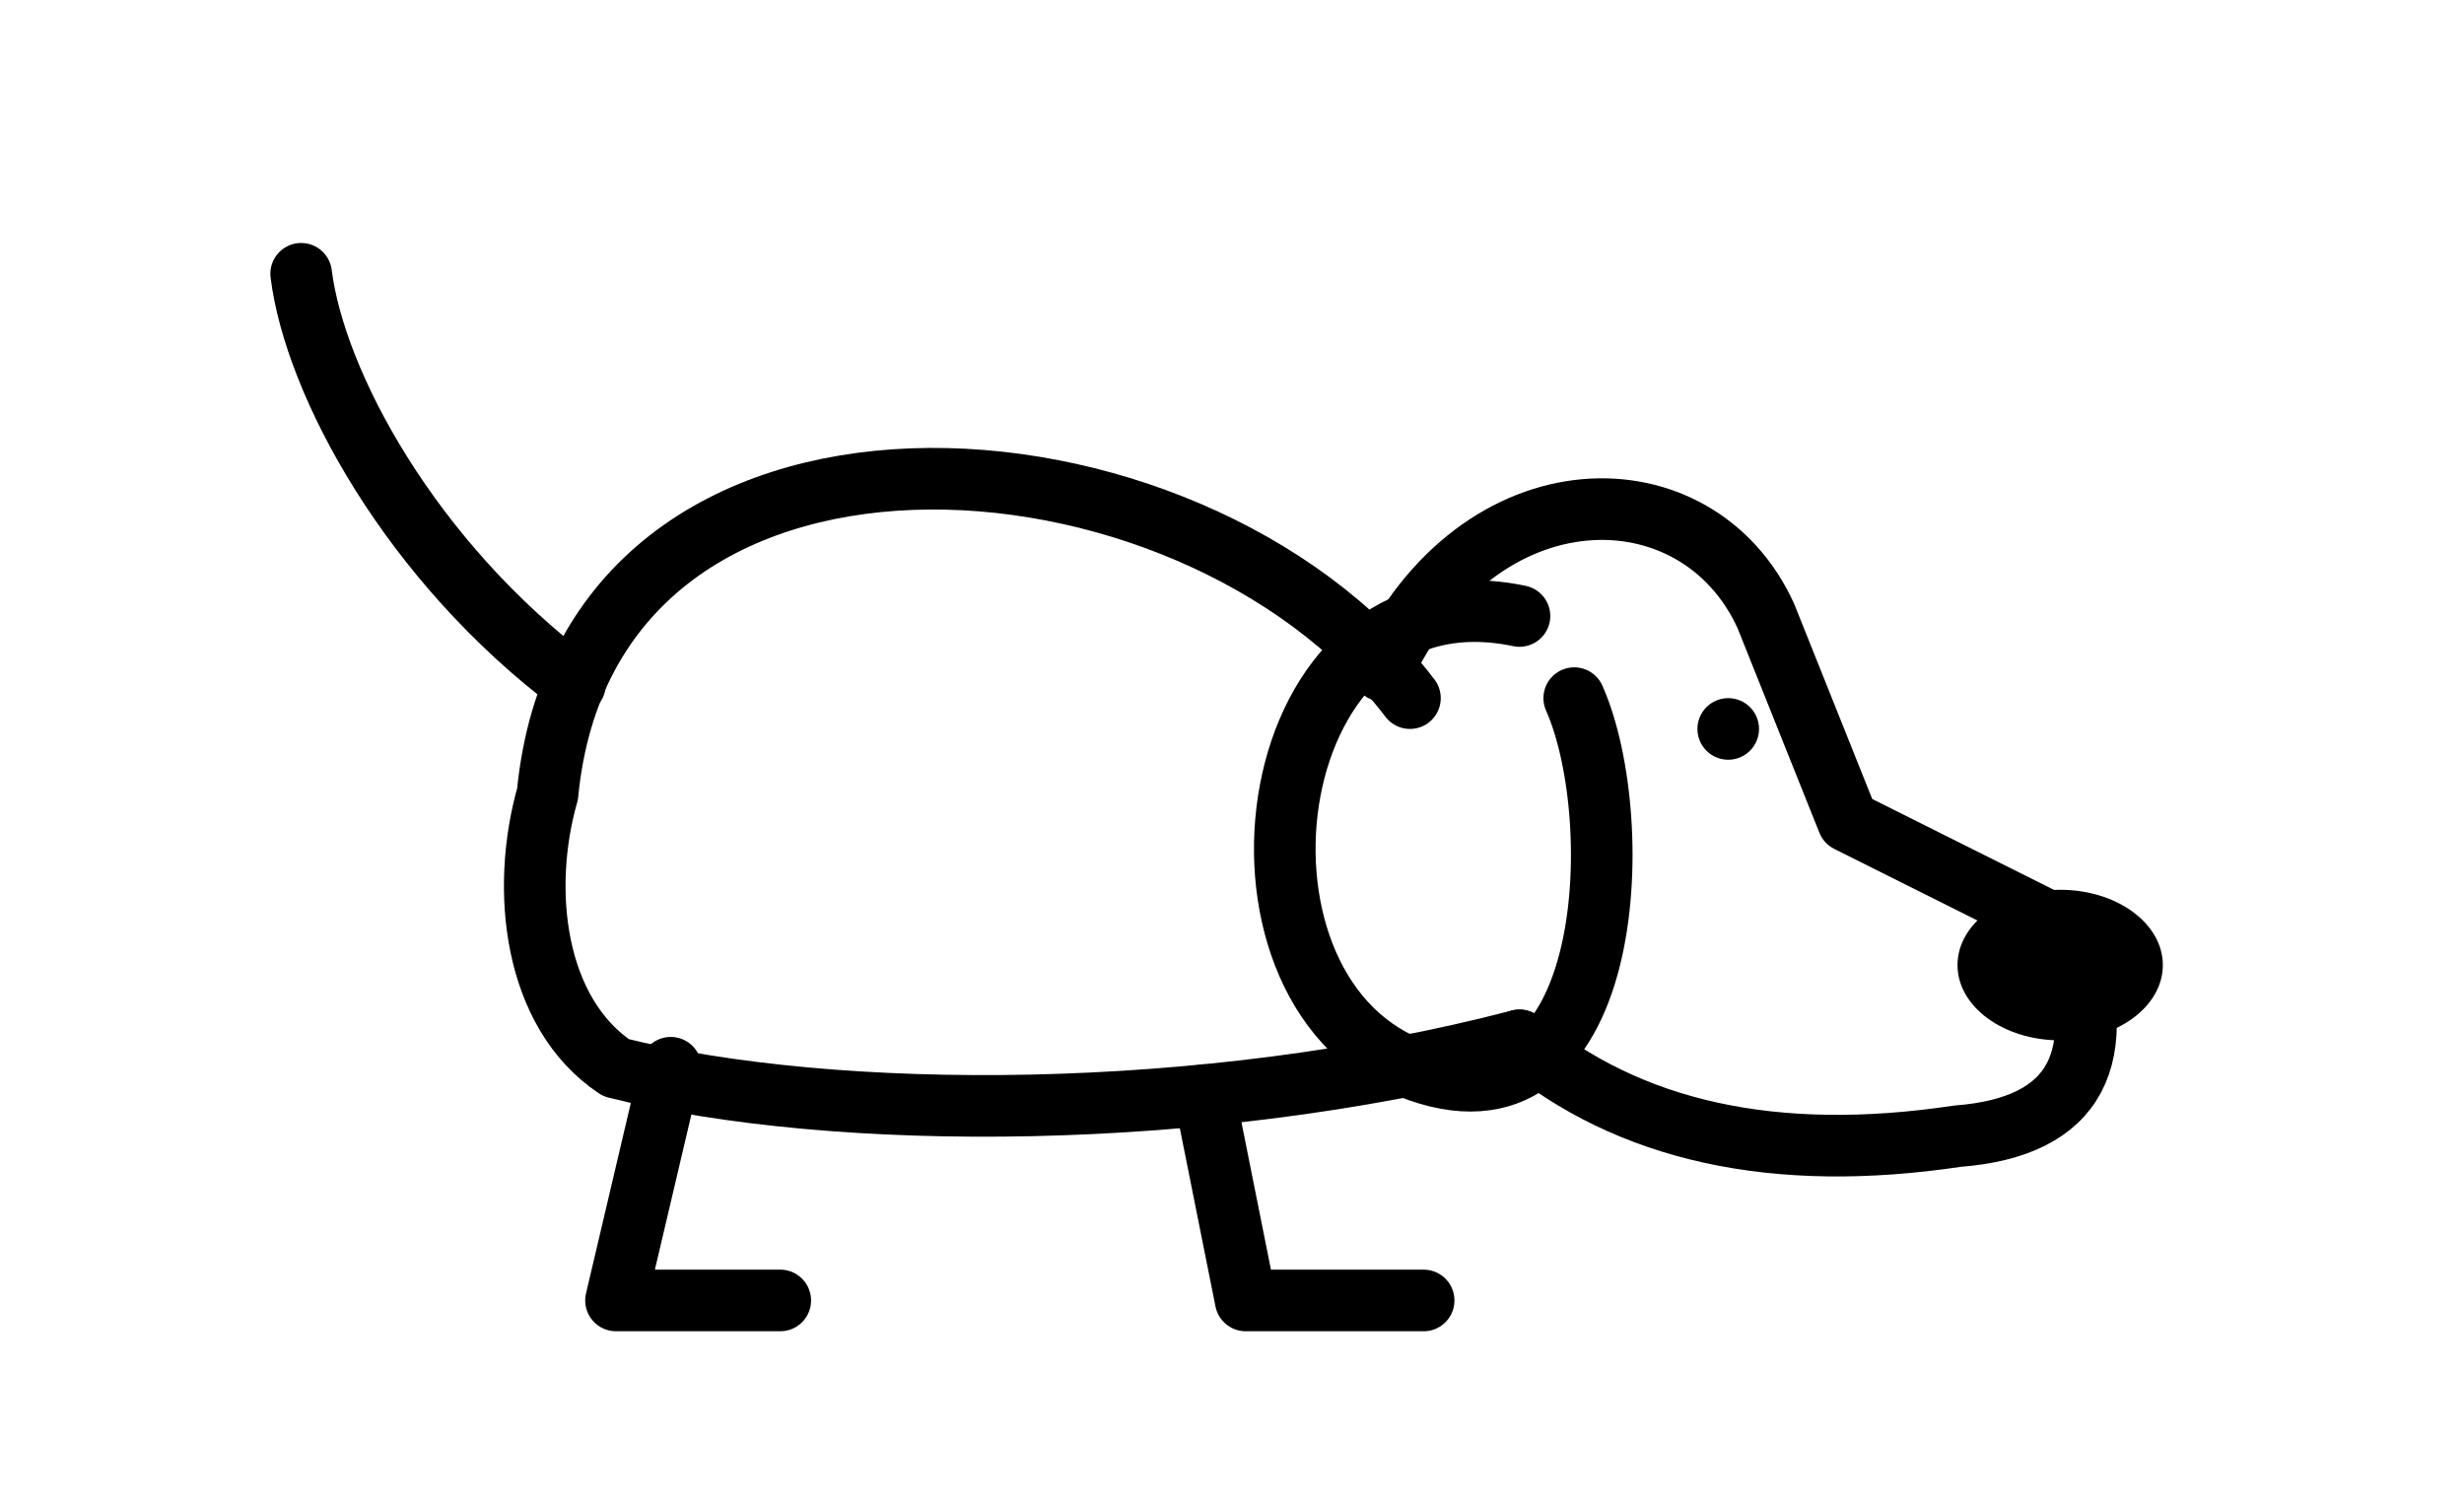
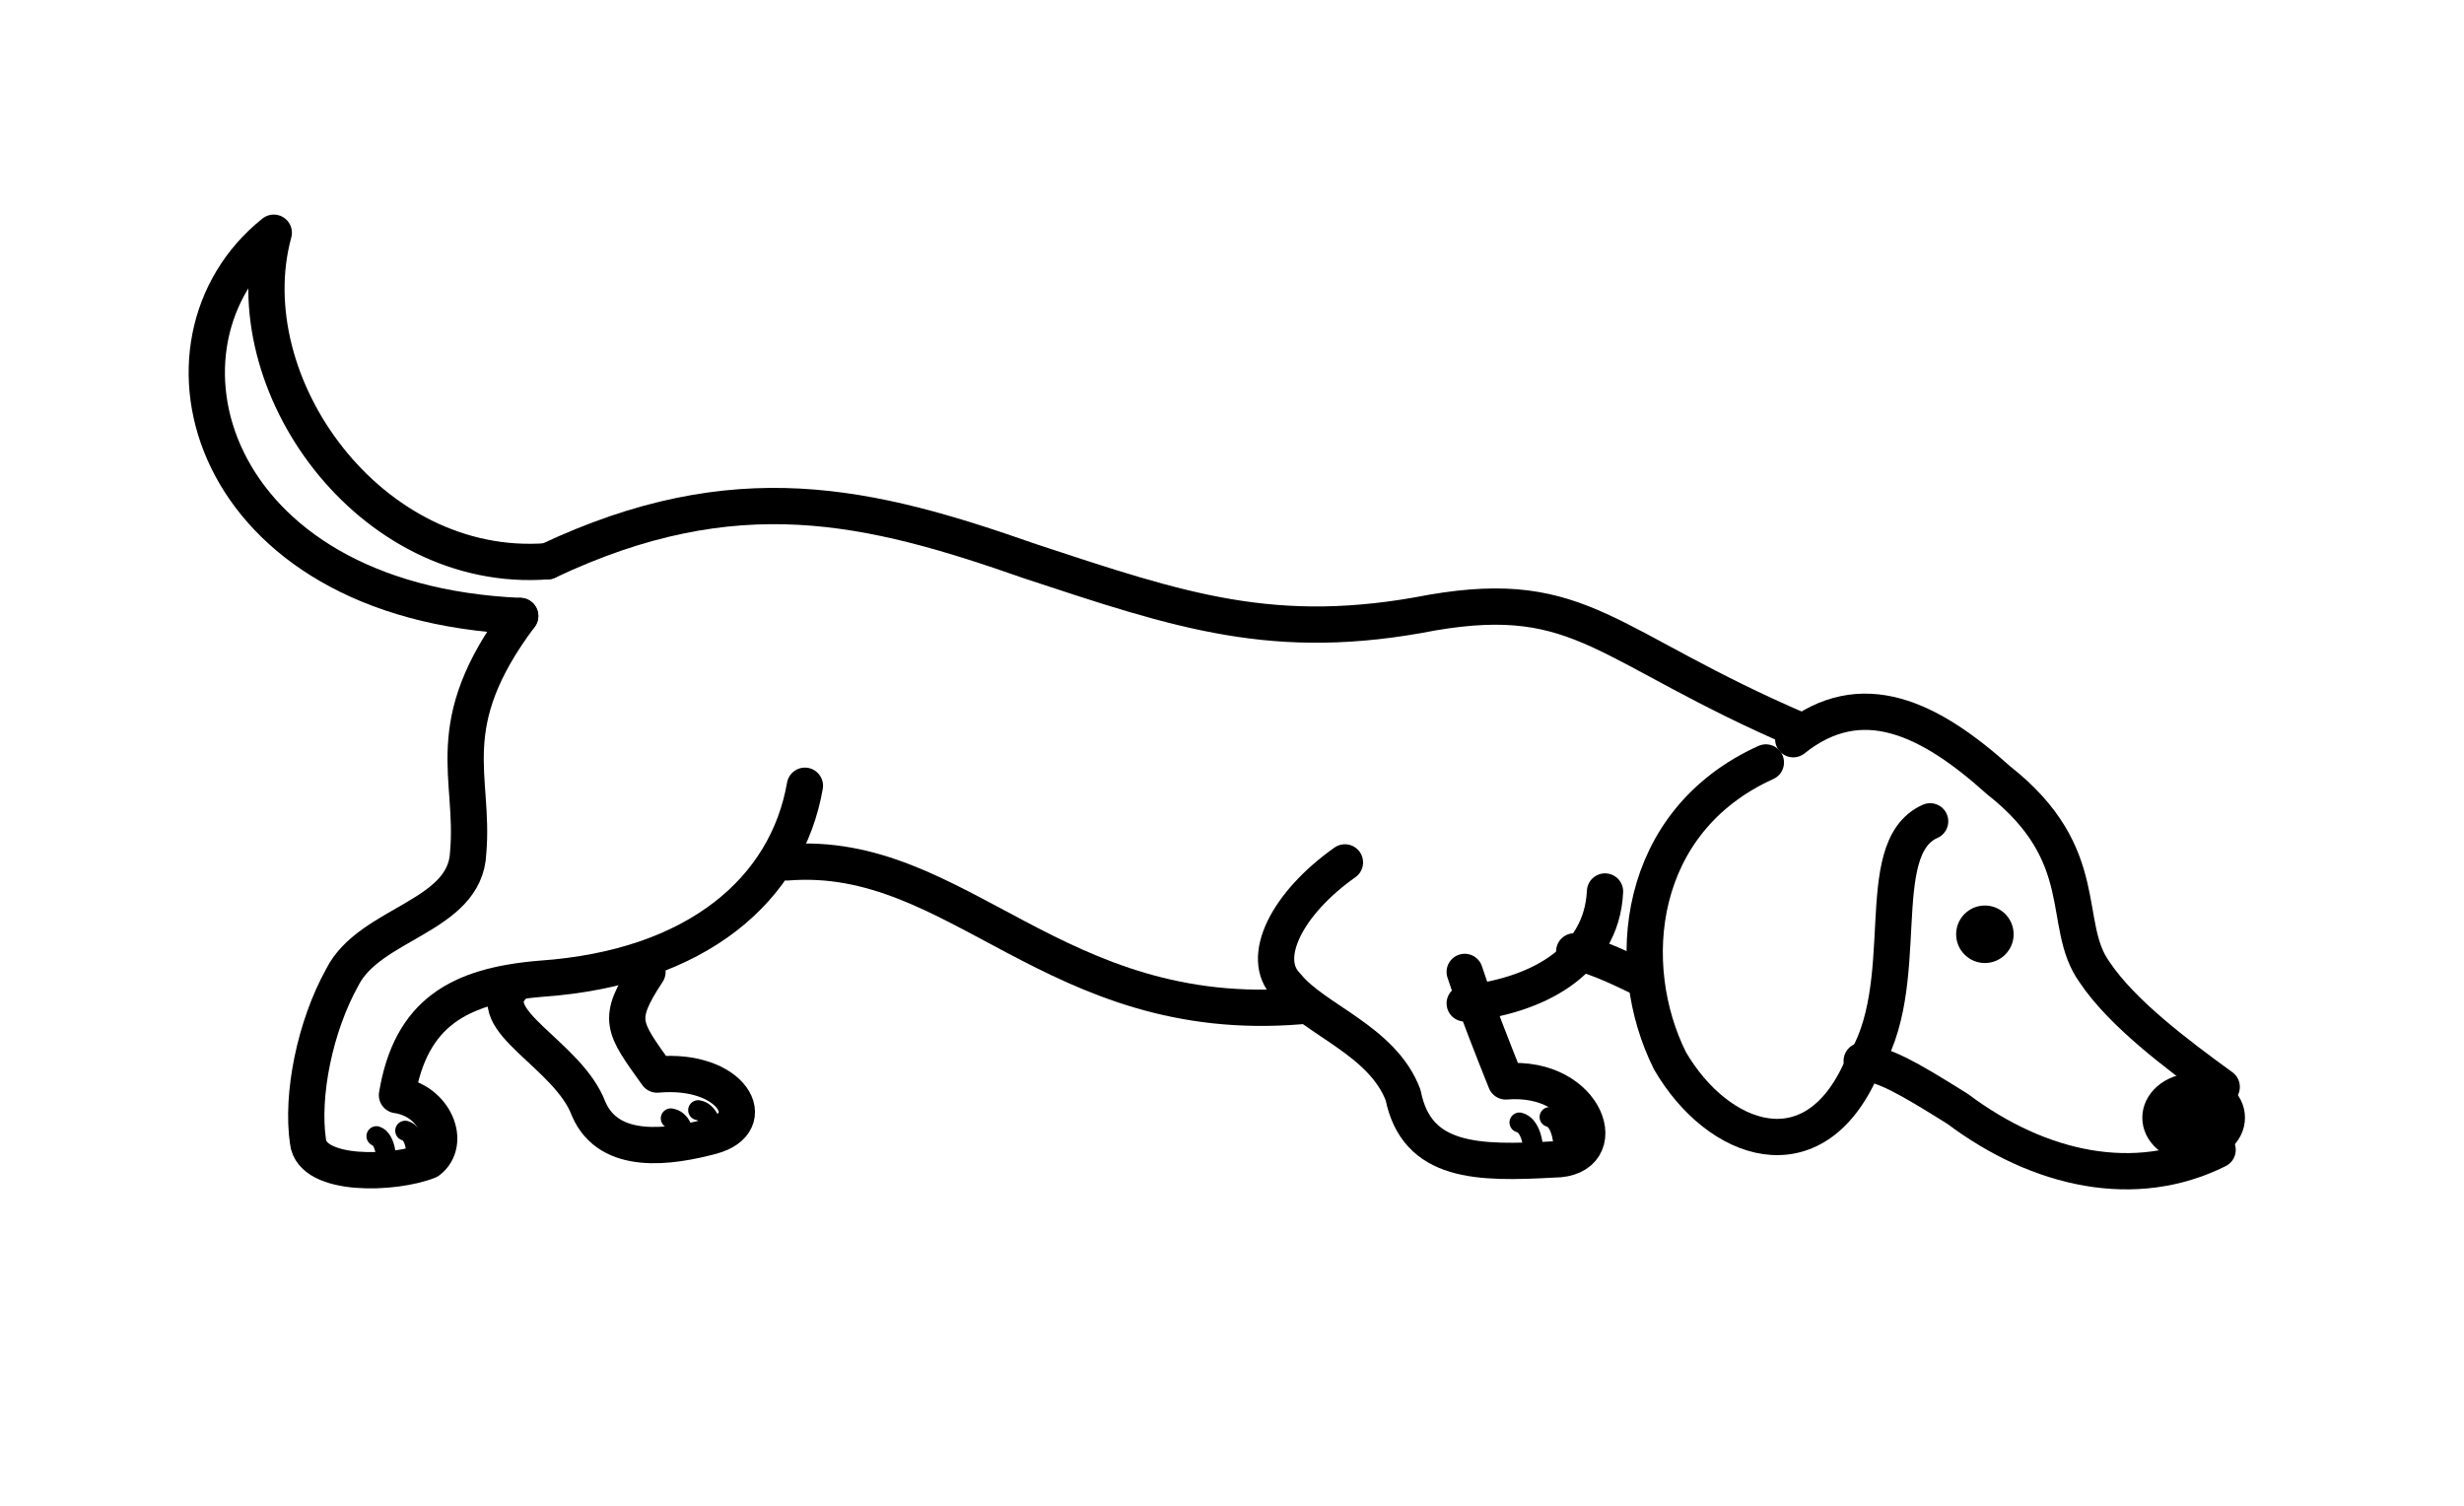
<svg xmlns="http://www.w3.org/2000/svg" viewBox="0 0 180 110" role="img" aria-labelledby="title">
-   <g fill="none" stroke="currentColor" stroke-width="4.5" stroke-linecap="round" stroke-linejoin="round">
-     <path d="M103 51 C87 30 43 27 40 58 C38 65 39 74 45 78 C61 82 88 82 111 76" />
-     <path d="M42 50 C30 41 23 28 22 20 M49 78 L45 95 L57 95 M88 80 L91 95 L104 95" />
-     <path d="M101 49 C108 34 124 34 129 45 L135 60 L151 68 Q156 82 143 83 Q123 86 111 76" />
-     <path d="M111 45 C92 41 88 72 103 78 C118 84 119 60 115 51" />
+   <g fill="none" stroke="currentColor" stroke-width="2.65" stroke-linecap="round" stroke-linejoin="round">
+     <path d="M40 41 C27 42 17 28 20 17 C10 25 15 44 38 45" />
+     <path d="M37.5 72 C35 74.5 41.5 77 43 81 C44.5 84.5 49 83.8 52 83 C55.7 82 53.5 78 48 78.5 C45.5 75 45 74.5 47.3 71" />
+     <path d="M40 41 C53.75 34.5 63.5 36.875 75.25 41 C86.25 44.625 93.125 47 104.625 44.75 C115.625 42.875 117.25 47.25 131.5 53.375" />
+     <path d="M38 45 C32 53 34.7 56.7 34.2 62.3 C34 67 27 67.4 25 71.4 C23 75 22 80 22.5 83.4 C22.8 86 28.8 85.8 31.3 84.8 C33 83.5 31.8 80.4 29 80 C30 74 33.5 72 39.5 71.5 C51 70.7 57.5 64.9 58.8 57.4" />
+     <path d="M57.5 63 C70 62 77 75 95 73.5" />
+     <path d="M98.25 63 C94 66 92 70 94 72 C96 74.5 101 76 102.5 80 C103.5 85 108 85 113.5 84.7 C118 84.7 116 78.5 110 79 C109 76.5 108 74 107 71" />
+     <path d="M107 73.3 C112 72.8 117 70.4 117.25 65.125 M115 69.5 C117 70 118.5 70.8 120 71.5" />
+     <path d="M27.5 83 C28.1 83.2 28.3 84.5 28.2 85.3 M29.6 82.6 C30.3 82.8 30.5 84 30.4 85 M49 81.7 C49.7 81.8 50 82.6 50 83.4 M51 81.1 C51.7 81.2 52.1 82.2 52 83 M111 82 C111.8 82.2 112.1 83.6 112 84.7 M113.2 81.6 C114 81.8 114.3 83.3 114.2 84.4" stroke-width="1.458" />
+     <path d="M131 54 C136 50 141 52.5 146 57 C153 62.5 150.5 67.5 153 71 C155 74 159 77 162.3 79.4 M162 84 C156 87 149 85.5 143 81 C139 78.5 138 78 136 77.5" />
+     <path d="M129 55.7 C119.5 60 118.5 70.5 122 77.5 C125.5 83.5 132.5 86 136 78 C140 72 136.5 62 141 60" />
  </g>
  <g fill="currentColor">
-     <ellipse cx="150.5" cy="70.5" rx="7.5" ry="5.5" />
-     <circle cx="126.25" cy="53.25" r="2.25" />
+     <ellipse cx="160.25" cy="81.65" rx="3.75" ry="3.25" />
+     <circle cx="145" cy="68.25" r="2.1" />
  </g>
</svg>
